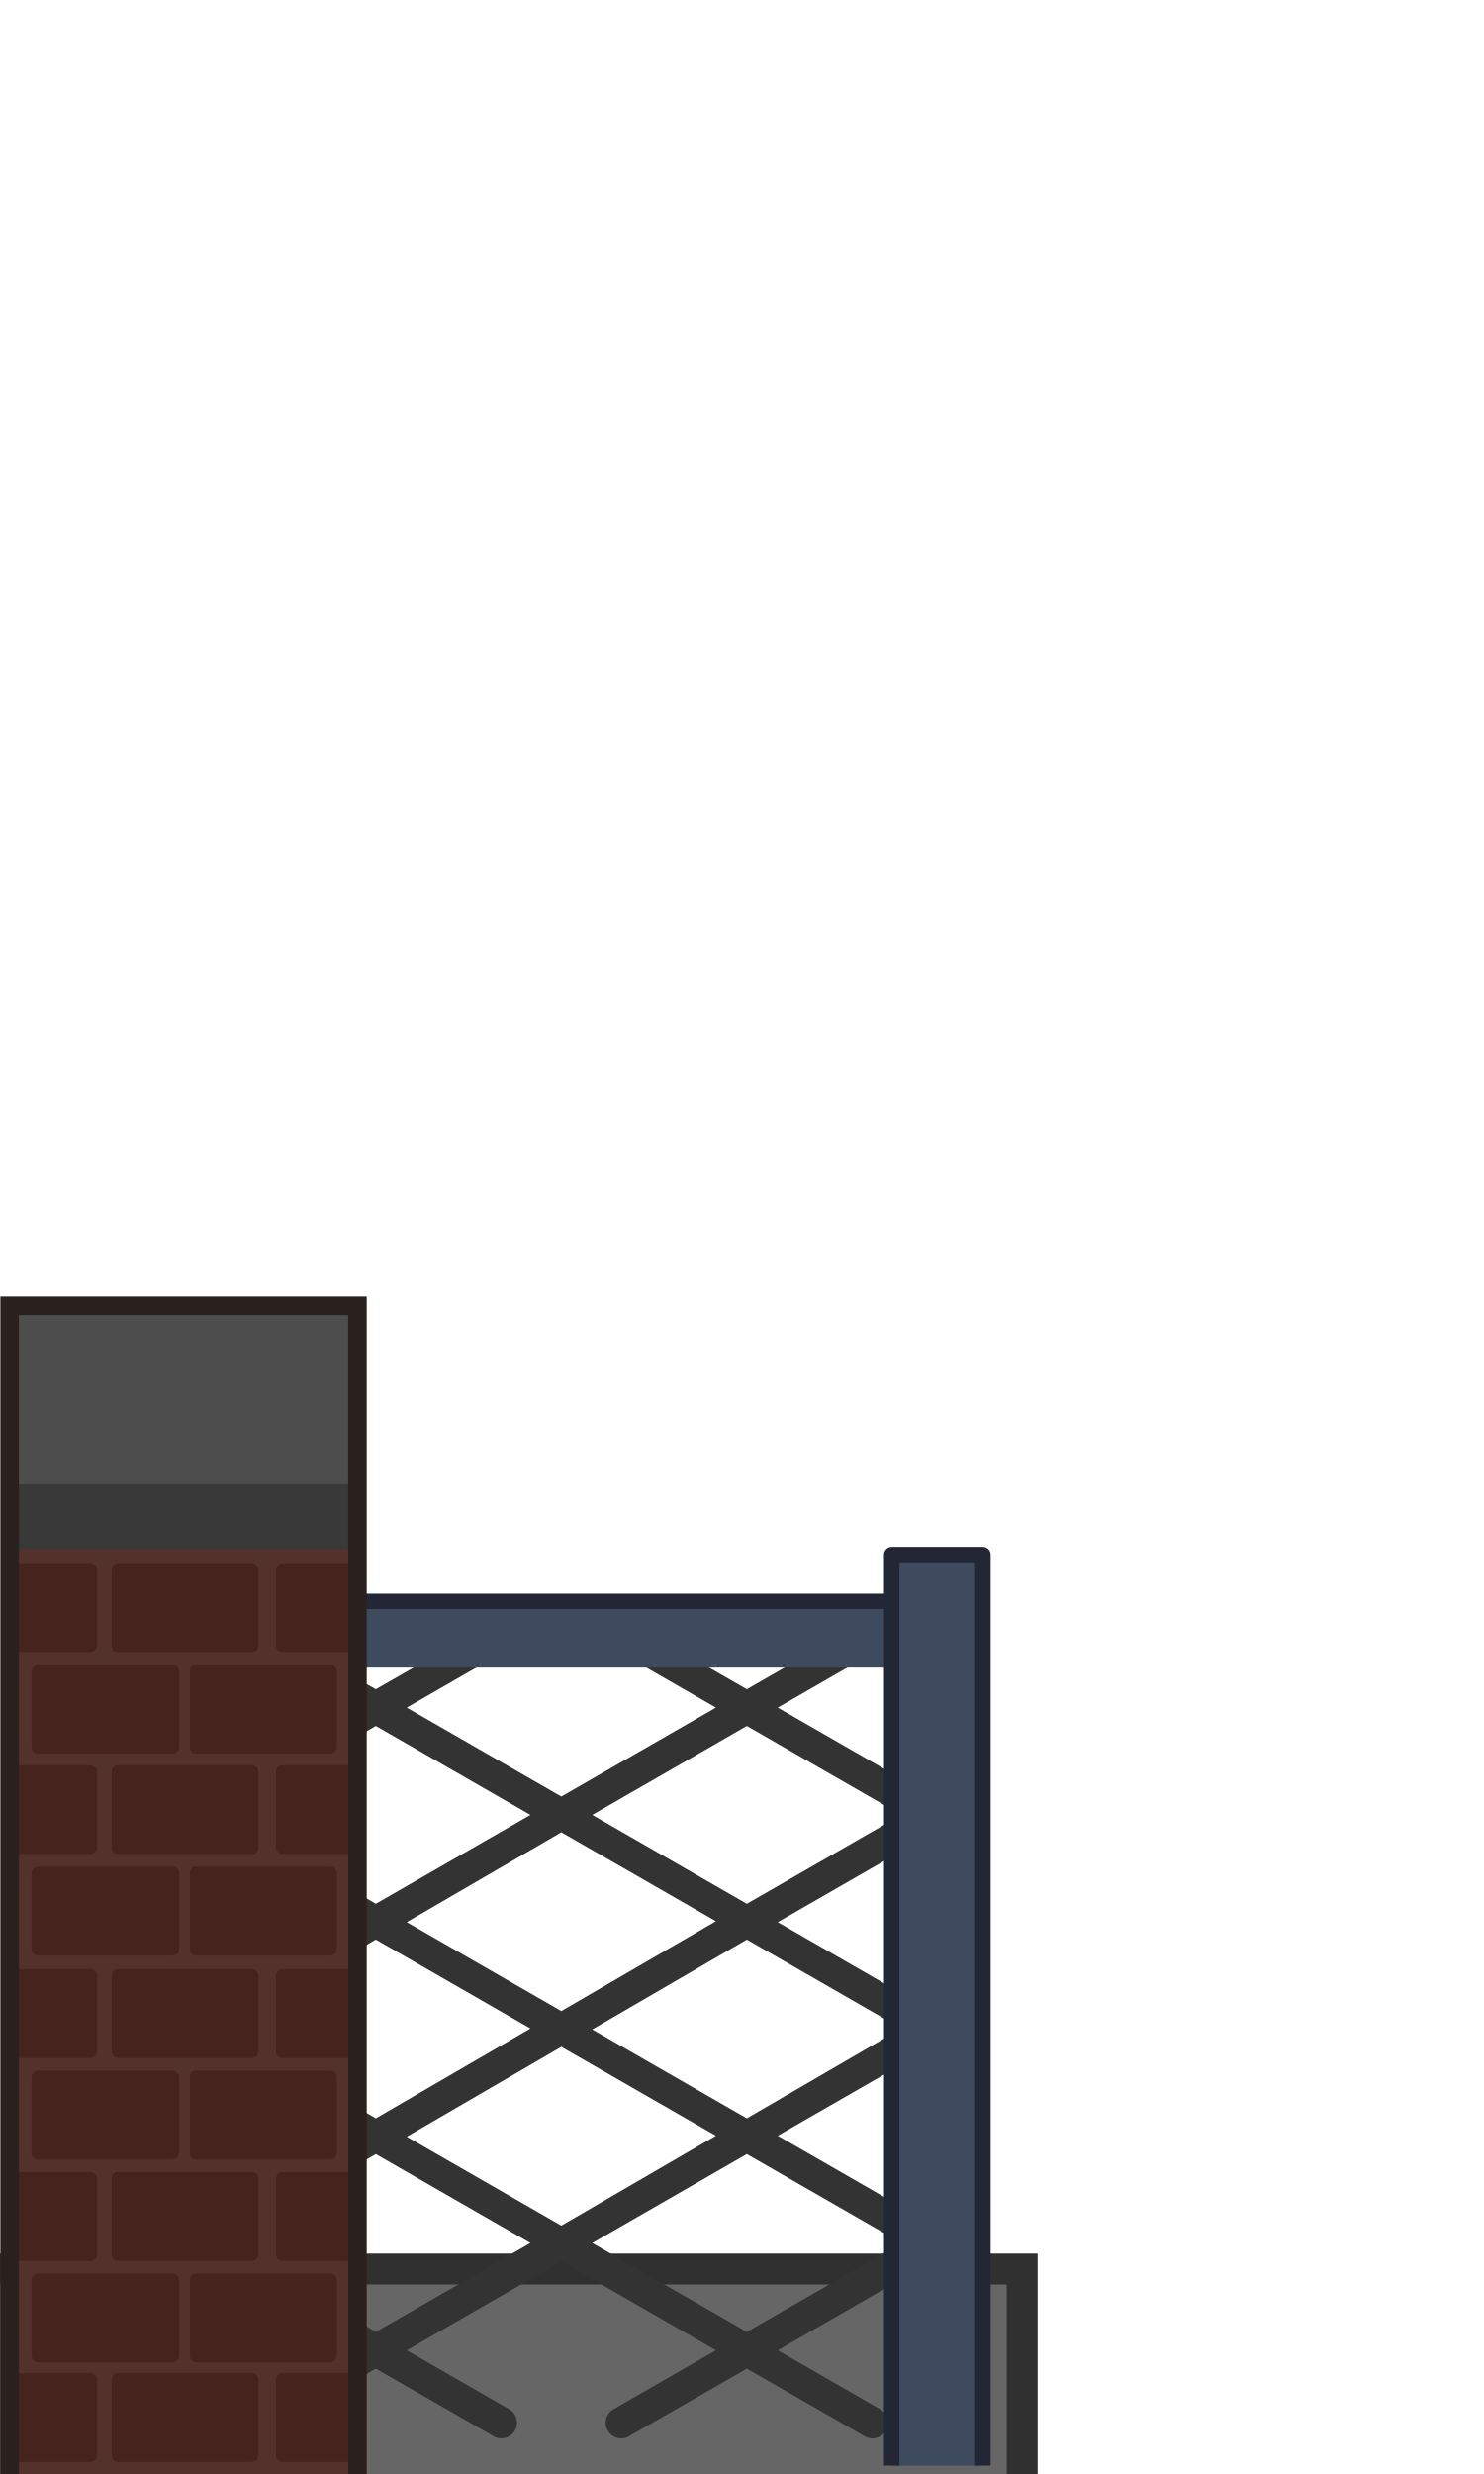
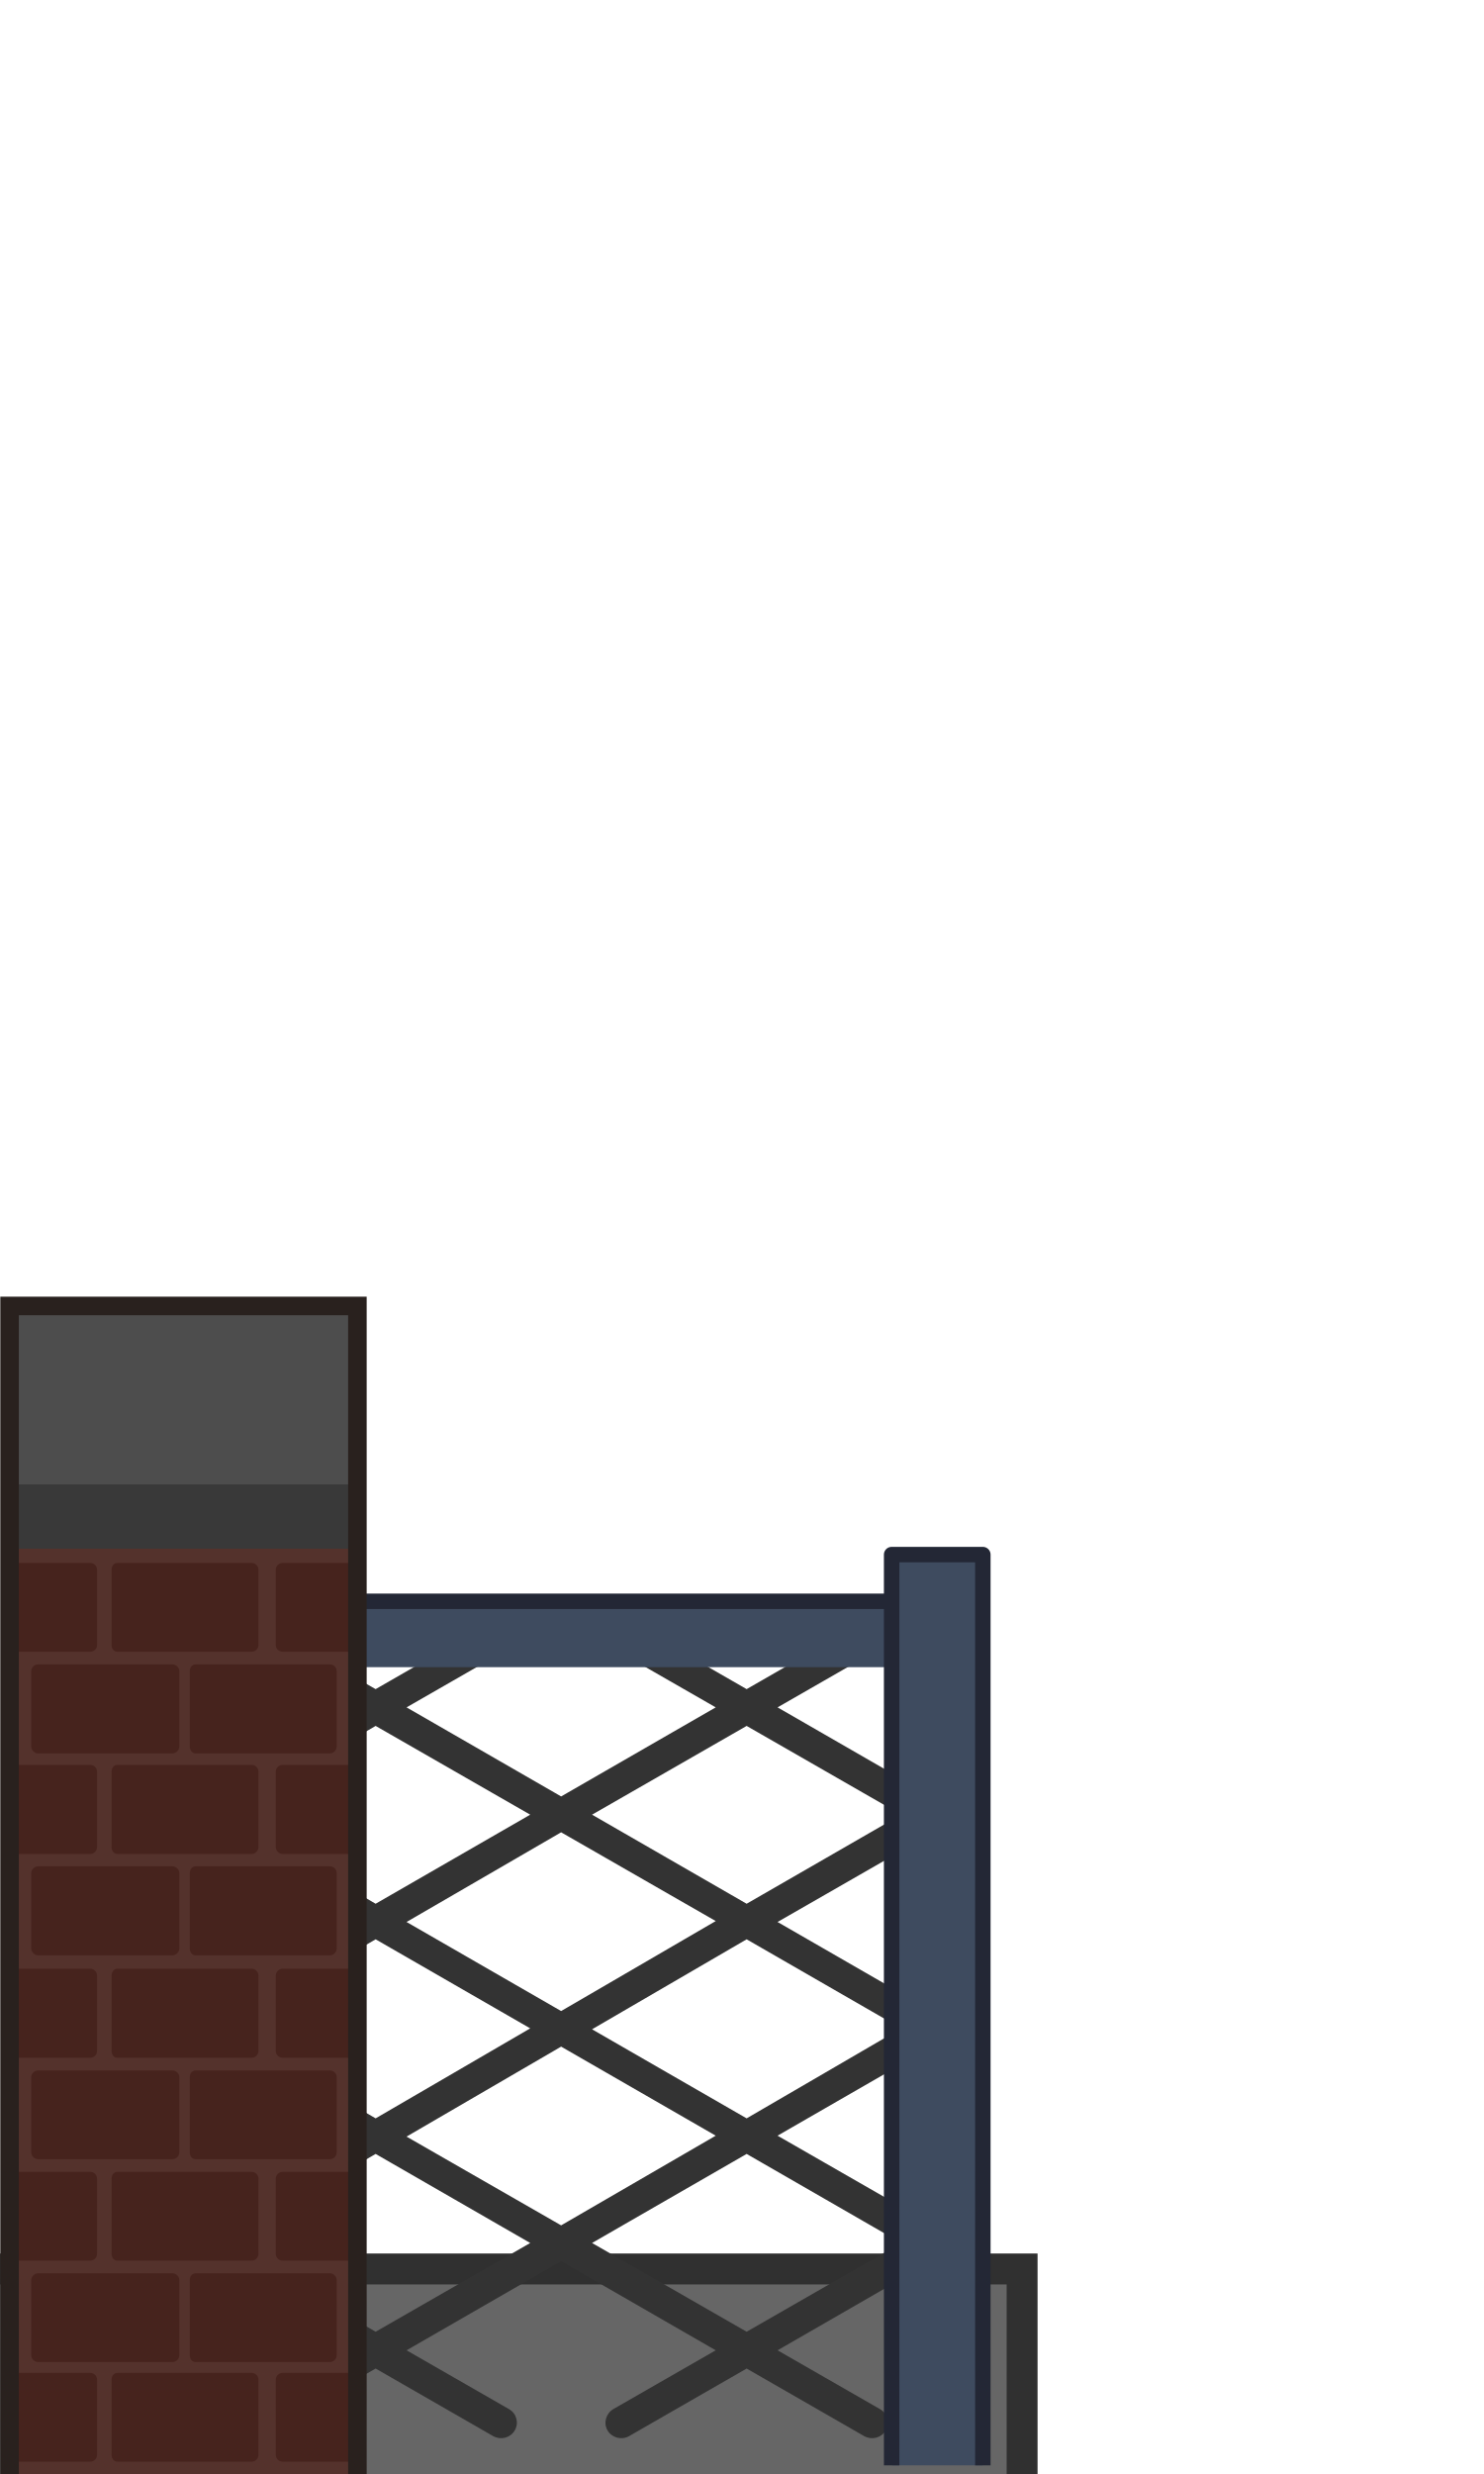
<svg xmlns="http://www.w3.org/2000/svg" version="1.0" width="100%" height="100%" viewBox="0 0 48 80" id="svg2383">
  <defs id="defs2385" />
-   <path d="M 0,73.373 L 0,80 L 33.062,80 L 33.062,73.373 L 0,73.373 z" id="r2393" style="fill:#666666;fill-opacity:1;fill-rule:evenodd;stroke:none;marker:none;visibility:visible;display:inline;overflow:visible;enable-background:accumulate" />
-   <path d="M 33.062,80 L 33.062,73.373 L 0,73.373" id="path2387" style="fill:none;fill-opacity:1;fill-rule:evenodd;stroke:#303030;marker:none;stroke-opacity:1;visibility:visible;display:inline;overflow:visible;enable-background:accumulate" />
+   <path d="M 0,73.37 L 0,80 L 33.06,80 L 33.06,73.37 L 0,73.37 z" id="r2393" style="fill:#666666;fill-opacity:1;fill-rule:evenodd;stroke:none;marker:none;visibility:visible;display:inline;overflow:visible;enable-background:accumulate" />
+   <path d="M 33.06,80 L 33.06,73.37 L 0,73.37" id="p2387" style="fill:none;fill-opacity:1;fill-rule:evenodd;stroke:#303030;marker:none;stroke-opacity:1;visibility:visible;display:inline;overflow:visible;enable-background:accumulate" />
  <g id="g2922">
-     <path d="M 16.281,52.344 C 16.216,52.342 16.158,52.349 16.094,52.375 C 16.049,52.39 16.007,52.411 15.969,52.438 L 12.156,54.625 L 9.625,53.188 L 9.625,54.344 L 11.156,55.219 L 9.625,56.094 L 9.625,57.281 L 12.156,55.812 L 17.156,58.688 L 12.156,61.562 L 9.625,60.094 L 9.625,61.25 L 11.156,62.125 L 9.625,63 L 9.625,64.188 L 12.156,62.719 L 17.156,65.594 L 12.156,68.5 L 9.625,67.031 L 9.625,68.188 L 11.156,69.062 L 9.625,69.938 L 9.625,71.125 L 12.156,69.656 L 17.156,72.531 L 12.156,75.406 L 9.625,73.938 L 9.625,75.125 L 11.156,76 L 9.625,76.875 L 9.625,78.031 L 12.156,76.594 L 15.969,78.781 C 16.21,78.919 16.518,78.835 16.656,78.594 C 16.794,78.352 16.71,78.044 16.469,77.906 L 13.156,76 L 18.156,73.125 L 23.156,76 L 19.844,77.906 C 19.602,78.044 19.518,78.352 19.656,78.594 C 19.794,78.835 20.102,78.919 20.344,78.781 L 24.156,76.594 L 27.969,78.781 C 28.21,78.919 28.518,78.835 28.656,78.594 C 28.794,78.352 28.71,78.044 28.469,77.906 L 25.156,76 L 30.156,73.125 L 30.375,73.25 L 30.375,71.812 L 30.156,71.938 L 25.156,69.062 L 30.156,66.188 L 30.375,66.312 L 30.375,64.906 L 30.156,65.031 L 25.156,62.156 L 30.156,59.281 L 30.375,59.406 L 30.375,57.969 L 30.156,58.094 L 25.156,55.219 L 28.469,53.312 C 28.728,53.209 28.854,52.915 28.75,52.656 C 28.646,52.397 28.353,52.271 28.094,52.375 C 28.049,52.39 28.007,52.411 27.969,52.438 L 24.156,54.625 L 20.344,52.438 C 20.224,52.359 20.076,52.337 19.938,52.375 C 19.732,52.426 19.584,52.602 19.562,52.812 C 19.541,53.023 19.653,53.222 19.844,53.312 L 23.156,55.219 L 18.156,58.094 L 13.156,55.219 L 16.469,53.312 C 16.728,53.209 16.854,52.915 16.75,52.656 C 16.672,52.462 16.478,52.348 16.281,52.344 z M 24.156,55.812 L 29.156,58.688 L 24.156,61.562 L 19.156,58.688 L 24.156,55.812 z M 18.156,59.25 L 23.156,62.125 L 18.156,65.031 L 13.156,62.156 L 18.156,59.25 z M 24.156,62.719 L 29.156,65.594 L 24.156,68.5 L 19.156,65.625 L 24.156,62.719 z M 18.156,66.188 L 23.156,69.062 L 18.156,71.969 L 13.156,69.094 L 18.156,66.188 z M 24.156,69.656 L 29.156,72.531 L 24.156,75.406 L 19.156,72.531 L 24.156,69.656 z" id="path3239" style="fill:#333333;fill-opacity:1;fill-rule:evenodd;stroke:none;stroke-width:1px;stroke-linecap:round;stroke-linejoin:miter;stroke-opacity:1" />
-     <rect width="20.704" height="2.128" ry="0" x="9.614" y="51.797" id="rect2389" style="fill:#3e4b5f;fill-opacity:1;fill-rule:evenodd;stroke:none;stroke-width:2.5;stroke-linecap:butt;stroke-linejoin:round;marker:none;marker-start:none;marker-mid:none;marker-end:none;stroke-miterlimit:4;stroke-dasharray:none;stroke-dashoffset:0;stroke-opacity:0.782;visibility:visible;display:inline;overflow:visible;enable-background:accumulate" />
-     <path d="M 30.146,51.785 L 21.489,51.785 L 18.551,51.785 L 9.614,51.785" id="rect3491" style="fill:none;fill-opacity:1;fill-rule:evenodd;stroke:#232735;stroke-width:0.5;stroke-linecap:butt;stroke-linejoin:round;marker:none;marker-start:none;marker-mid:none;marker-end:none;stroke-miterlimit:4;stroke-dasharray:none;stroke-dashoffset:0;stroke-opacity:1;visibility:visible;display:inline;overflow:visible;enable-background:accumulate" />
-     <rect width="29.459" height="2.949" ry="0" x="50.271" y="-31.792" transform="matrix(0,1,-1,0,0,0)" id="rect3161" style="fill:#3e4b5f;fill-opacity:1;fill-rule:evenodd;stroke:none;stroke-width:2.5;stroke-linecap:butt;stroke-linejoin:round;marker:none;marker-start:none;marker-mid:none;marker-end:none;stroke-miterlimit:4;stroke-dasharray:none;stroke-dashoffset:0;stroke-opacity:0.782;visibility:visible;display:inline;overflow:visible;enable-background:accumulate" />
+     <path d="M 16.28,52.34 C 16.21,52.34 16.15,52.34 16.09,52.37 C 16.04,52.38 16.00,52.41 15.96,52.43 L 12.15,54.62 L 9.62,53.18 L 9.62,54.34 L 11.15,55.21 L 9.62,56.09 L 9.62,57.28 L 12.15,55.81 L 17.15,58.68 L 12.15,61.56 L 9.62,60.09 L 9.62,61.25 L 11.15,62.12 L 9.62,63 L 9.62,64.18 L 12.15,62.71 L 17.15,65.59 L 12.15,68.5 L 9.62,67.03 L 9.62,68.18 L 11.15,69.06 L 9.62,69.93 L 9.62,71.12 L 12.15,69.65 L 17.15,72.53 L 12.15,75.40 L 9.62,73.93 L 9.62,75.12 L 11.15,76 L 9.62,76.87 L 9.62,78.03 L 12.15,76.59 L 15.96,78.78 C 16.21,78.91 16.51,78.83 16.65,78.59 C 16.79,78.35 16.71,78.04 16.46,77.90 L 13.15,76 L 18.15,73.12 L 23.15,76 L 19.84,77.90 C 19.60,78.04 19.51,78.35 19.65,78.59 C 19.79,78.83 20.10,78.91 20.34,78.78 L 24.15,76.59 L 27.96,78.78 C 28.21,78.91 28.51,78.83 28.65,78.59 C 28.79,78.35 28.71,78.04 28.46,77.90 L 25.15,76 L 30.15,73.12 L 30.37,73.25 L 30.37,71.81 L 30.15,71.93 L 25.15,69.06 L 30.15,66.18 L 30.37,66.31 L 30.37,64.90 L 30.15,65.03 L 25.15,62.15 L 30.15,59.28 L 30.37,59.40 L 30.37,57.96 L 30.15,58.09 L 25.15,55.21 L 28.46,53.31 C 28.72,53.20 28.85,52.91 28.75,52.65 C 28.64,52.39 28.35,52.27 28.09,52.37 C 28.04,52.38 28.00,52.41 27.96,52.43 L 24.15,54.62 L 20.34,52.43 C 20.22,52.35 20.07,52.33 19.93,52.37 C 19.73,52.42 19.58,52.60 19.56,52.81 C 19.54,53.02 19.65,53.22 19.84,53.31 L 23.15,55.21 L 18.15,58.09 L 13.15,55.21 L 16.46,53.31 C 16.72,53.20 16.85,52.91 16.75,52.65 C 16.67,52.46 16.47,52.34 16.28,52.34 z M 24.15,55.81 L 29.15,58.68 L 24.15,61.56 L 19.15,58.68 L 24.15,55.81 z M 18.15,59.25 L 23.15,62.12 L 18.15,65.03 L 13.15,62.15 L 18.15,59.25 z M 24.15,62.71 L 29.15,65.59 L 24.15,68.5 L 19.15,65.62 L 24.15,62.71 z M 18.15,66.18 L 23.15,69.06 L 18.15,71.96 L 13.15,69.09 L 18.15,66.18 z M 24.15,69.65 L 29.15,72.53 L 24.15,75.40 L 19.15,72.53 L 24.15,69.65 z" id="p3239" style="fill:#333333;fill-opacity:1;fill-rule:evenodd;stroke:none;" />
+     <rect width="20.70" height="2.12" ry="0" x="9.61" y="51.79" id="r2389" style="fill:#3e4b5f;fill-opacity:1;fill-rule:evenodd;stroke:none;marker:none;visibility:visible;display:inline;overflow:visible;enable-background:accumulate" />
+     <path d="M 30.14,51.78 L 21.48,51.78 L 18.55,51.78 L 9.61,51.78" id="r3491" style="fill:none;fill-opacity:1;fill-rule:evenodd;stroke:#232735;stroke-width:0.5;stroke-linecap:butt;stroke-linejoin:round;marker:none;stroke-miterlimit:4;stroke-dasharray:none;stroke-dashoffset:0;stroke-opacity:1;visibility:visible;display:inline;overflow:visible;enable-background:accumulate" />
+     <rect width="29.45" height="2.94" ry="0" x="50.27" y="-31.79" transform="matrix(0,1,-1,0,0,0)" id="r3161" style="fill:#3e4b5f;fill-opacity:1;fill-rule:evenodd;stroke:none;marker:none;visibility:visible;display:inline;overflow:visible;enable-background:accumulate" />
  </g>
-   <g transform="translate(0,43.45473)" id="g3263">
-     <path d="M 11.556,4.781 L 11.556,36.625 L 0.306,36.625 L 0.306,4.781 L 11.556,4.781 z" id="path2389" style="fill:#54322c;fill-opacity:1;fill-rule:evenodd;stroke:none;marker:none;visibility:visible;display:inline;overflow:visible;enable-background:accumulate" />
-     <path d="M 11.55,7.094 L 11.55,9.969 L 9.144,9.969 C 9.027,9.969 8.925,9.867 8.925,9.75 L 8.925,7.312 C 8.925,7.196 9.027,7.094 9.144,7.094 L 11.55,7.094 z M 8.144,7.094 C 8.261,7.094 8.363,7.196 8.363,7.312 L 8.363,9.75 C 8.363,9.867 8.261,9.969 8.144,9.969 L 3.8,9.969 C 3.683,9.969 3.613,9.867 3.612,9.75 L 3.612,7.312 C 3.612,7.196 3.683,7.094 3.8,7.094 L 8.144,7.094 z M 2.925,7.094 C 3.042,7.094 3.144,7.196 3.144,7.312 L 3.144,9.75 C 3.144,9.867 3.042,9.969 2.925,9.969 L 0.3,9.969 L 0.3,7.094 L 2.925,7.094 z M 10.675,10.375 C 10.792,10.375 10.894,10.477 10.894,10.594 L 10.894,13.031 C 10.894,13.148 10.792,13.25 10.675,13.25 L 6.331,13.25 C 6.214,13.25 6.144,13.148 6.144,13.031 L 6.144,10.594 C 6.144,10.477 6.214,10.375 6.331,10.375 L 10.675,10.375 z M 5.581,10.375 C 5.698,10.375 5.8,10.477 5.8,10.594 L 5.8,13.031 C 5.8,13.148 5.698,13.25 5.581,13.25 L 1.238,13.25 C 1.121,13.25 1.019,13.148 1.019,13.031 L 1.019,10.594 C 1.019,10.477 1.121,10.375 1.238,10.375 L 5.581,10.375 z M 11.55,13.625 L 11.55,16.5 L 9.144,16.5 C 9.027,16.5 8.925,16.398 8.925,16.281 L 8.925,13.844 C 8.925,13.727 9.027,13.625 9.144,13.625 L 11.55,13.625 z M 8.144,13.625 C 8.261,13.625 8.363,13.727 8.363,13.844 L 8.363,16.281 C 8.363,16.398 8.261,16.5 8.144,16.5 L 3.8,16.5 C 3.683,16.5 3.613,16.398 3.612,16.281 L 3.612,13.844 C 3.612,13.727 3.683,13.625 3.8,13.625 L 8.144,13.625 z M 2.925,13.625 C 3.042,13.625 3.144,13.727 3.144,13.844 L 3.144,16.281 C 3.144,16.398 3.042,16.5 2.925,16.5 L 0.3,16.5 L 0.3,13.625 L 2.925,13.625 z M 10.675,16.906 C 10.792,16.906 10.894,17.008 10.894,17.125 L 10.894,19.562 C 10.894,19.679 10.792,19.781 10.675,19.781 L 6.331,19.781 C 6.214,19.781 6.144,19.679 6.144,19.562 L 6.144,17.125 C 6.144,17.008 6.214,16.906 6.331,16.906 L 10.675,16.906 z M 5.581,16.906 C 5.698,16.906 5.8,17.008 5.8,17.125 L 5.8,19.562 C 5.8,19.679 5.698,19.781 5.581,19.781 L 1.238,19.781 C 1.121,19.781 1.019,19.679 1.019,19.562 L 1.019,17.125 C 1.019,17.008 1.121,16.906 1.238,16.906 L 5.581,16.906 z M 11.55,20.219 L 11.55,23.094 L 9.144,23.094 C 9.027,23.094 8.925,22.992 8.925,22.875 L 8.925,20.438 C 8.925,20.321 9.027,20.219 9.144,20.219 L 11.55,20.219 z M 8.144,20.219 C 8.261,20.219 8.363,20.321 8.363,20.438 L 8.363,22.875 C 8.363,22.992 8.261,23.094 8.144,23.094 L 3.8,23.094 C 3.683,23.094 3.613,22.992 3.612,22.875 L 3.612,20.438 C 3.612,20.321 3.683,20.219 3.8,20.219 L 8.144,20.219 z M 2.925,20.219 C 3.042,20.219 3.144,20.321 3.144,20.438 L 3.144,22.875 C 3.144,22.992 3.042,23.094 2.925,23.094 L 0.3,23.094 L 0.3,20.219 L 2.925,20.219 z M 10.675,23.5 C 10.792,23.5 10.894,23.602 10.894,23.719 L 10.894,26.156 C 10.894,26.273 10.792,26.375 10.675,26.375 L 6.331,26.375 C 6.214,26.375 6.144,26.273 6.144,26.156 L 6.144,23.719 C 6.144,23.602 6.214,23.5 6.331,23.5 L 10.675,23.5 z M 5.581,23.5 C 5.698,23.5 5.8,23.602 5.8,23.719 L 5.8,26.156 C 5.8,26.273 5.698,26.375 5.581,26.375 L 1.238,26.375 C 1.121,26.375 1.019,26.273 1.019,26.156 L 1.019,23.719 C 1.019,23.602 1.121,23.5 1.238,23.5 L 5.581,23.5 z M 11.55,26.781 L 11.55,29.656 L 9.144,29.656 C 9.027,29.656 8.925,29.554 8.925,29.438 L 8.925,27 C 8.925,26.883 9.027,26.781 9.144,26.781 L 11.55,26.781 z M 8.144,26.781 C 8.261,26.781 8.363,26.883 8.363,27 L 8.363,29.438 C 8.363,29.554 8.261,29.656 8.144,29.656 L 3.8,29.656 C 3.683,29.656 3.613,29.554 3.612,29.438 L 3.612,27 C 3.612,26.883 3.683,26.781 3.8,26.781 L 8.144,26.781 z M 2.925,26.781 C 3.042,26.781 3.144,26.883 3.144,27 L 3.144,29.438 C 3.144,29.554 3.042,29.656 2.925,29.656 L 0.3,29.656 L 0.3,26.781 L 2.925,26.781 z M 10.675,30.062 C 10.792,30.062 10.894,30.164 10.894,30.281 L 10.894,32.719 C 10.894,32.836 10.792,32.938 10.675,32.938 L 6.331,32.938 C 6.214,32.937 6.144,32.836 6.144,32.719 L 6.144,30.281 C 6.144,30.164 6.214,30.062 6.331,30.062 L 10.675,30.062 z M 5.581,30.062 C 5.698,30.062 5.8,30.164 5.8,30.281 L 5.8,32.719 C 5.8,32.836 5.698,32.938 5.581,32.938 L 1.238,32.938 C 1.121,32.937 1.019,32.836 1.019,32.719 L 1.019,30.281 C 1.019,30.164 1.121,30.062 1.238,30.062 L 5.581,30.062 z M 11.55,33.281 L 11.55,36.156 L 9.144,36.156 C 9.027,36.156 8.925,36.054 8.925,35.938 L 8.925,33.5 C 8.925,33.383 9.027,33.281 9.144,33.281 L 11.55,33.281 z M 8.144,33.281 C 8.261,33.281 8.363,33.383 8.363,33.5 L 8.363,35.938 C 8.363,36.054 8.261,36.156 8.144,36.156 L 3.8,36.156 C 3.683,36.156 3.613,36.054 3.612,35.938 L 3.612,33.5 C 3.612,33.383 3.683,33.281 3.8,33.281 L 8.144,33.281 z M 2.925,33.281 C 3.042,33.281 3.144,33.383 3.144,33.5 L 3.144,35.938 C 3.144,36.054 3.042,36.156 2.925,36.156 L 0.3,36.156 L 0.3,33.281 L 2.925,33.281 z" id="rect3184" style="fill:#46231d;fill-opacity:1;fill-rule:evenodd;stroke:none;stroke-width:0.5;stroke-linecap:butt;stroke-linejoin:round;marker:none;marker-start:none;marker-mid:none;marker-end:none;stroke-miterlimit:4;stroke-dasharray:none;stroke-dashoffset:0;stroke-opacity:1;visibility:visible;display:inline;overflow:visible;enable-background:accumulate" />
-     <rect width="11.23" height="2.299" ry="0.211" x="-11.524" y="4.343" transform="scale(-1,1)" id="rect3225" style="fill:#393939;fill-opacity:1;fill-rule:evenodd;stroke:none;stroke-width:0.6;stroke-linecap:butt;stroke-linejoin:round;marker:none;marker-start:none;marker-mid:none;marker-end:none;stroke-miterlimit:4;stroke-dasharray:none;stroke-dashoffset:0;stroke-opacity:1;visibility:visible;display:inline;overflow:visible;enable-background:accumulate" />
+   <g transform="translate(0,43.45)" id="g3263">
+     <path d="M 11.55,4.78 L 11.55,36.62 L 0.30,36.62 L 0.30,4.78 L 11.55,4.78 z" id="p2389" style="fill:#54322c;fill-opacity:1;fill-rule:evenodd;stroke:none;marker:none;visibility:visible;display:inline;overflow:visible;enable-background:accumulate" />
+     <path d="M 11.55,7.09 L 11.55,9.96 L 9.14,9.96 C 9.02,9.96 8.92,9.86 8.92,9.75 L 8.92,7.31 C 8.92,7.19 9.02,7.09 9.14,7.09 L 11.55,7.09 z M 8.14,7.09 C 8.26,7.09 8.36,7.19 8.36,7.31 L 8.36,9.75 C 8.36,9.86 8.26,9.96 8.14,9.96 L 3.8,9.96 C 3.68,9.96 3.61,9.86 3.61,9.75 L 3.61,7.31 C 3.61,7.19 3.68,7.09 3.8,7.09 L 8.14,7.09 z M 2.92,7.09 C 3.04,7.09 3.14,7.19 3.14,7.31 L 3.14,9.75 C 3.14,9.86 3.04,9.96 2.92,9.96 L 0.30,9.96 L 0.30,7.09 L 2.92,7.09 z M 10.67,10.37 C 10.79,10.37 10.89,10.47 10.89,10.59 L 10.89,13.03 C 10.89,13.14 10.79,13.25 10.67,13.25 L 6.33,13.25 C 6.21,13.25 6.14,13.14 6.14,13.03 L 6.14,10.59 C 6.14,10.47 6.21,10.37 6.33,10.37 L 10.67,10.37 z M 5.58,10.37 C 5.69,10.37 5.8,10.47 5.8,10.59 L 5.8,13.03 C 5.8,13.14 5.69,13.25 5.58,13.25 L 1.23,13.25 C 1.12,13.25 1.01,13.14 1.01,13.03 L 1.01,10.59 C 1.01,10.47 1.12,10.37 1.23,10.37 L 5.58,10.37 z M 11.55,13.62 L 11.55,16.5 L 9.14,16.5 C 9.02,16.5 8.92,16.39 8.92,16.28 L 8.92,13.84 C 8.92,13.72 9.02,13.62 9.14,13.62 L 11.55,13.62 z M 8.14,13.62 C 8.26,13.62 8.36,13.72 8.36,13.84 L 8.36,16.28 C 8.36,16.39 8.26,16.5 8.14,16.5 L 3.8,16.5 C 3.68,16.5 3.61,16.39 3.61,16.28 L 3.61,13.84 C 3.61,13.72 3.68,13.62 3.8,13.62 L 8.14,13.62 z M 2.92,13.62 C 3.04,13.62 3.14,13.72 3.14,13.84 L 3.14,16.28 C 3.14,16.39 3.04,16.5 2.92,16.5 L 0.30,16.5 L 0.30,13.62 L 2.92,13.62 z M 10.67,16.90 C 10.79,16.90 10.89,17.00 10.89,17.12 L 10.89,19.56 C 10.89,19.67 10.79,19.78 10.67,19.78 L 6.33,19.78 C 6.21,19.78 6.14,19.67 6.14,19.56 L 6.14,17.12 C 6.14,17.00 6.21,16.90 6.33,16.90 L 10.67,16.90 z M 5.58,16.90 C 5.69,16.90 5.8,17.00 5.8,17.12 L 5.8,19.56 C 5.8,19.67 5.69,19.78 5.58,19.78 L 1.23,19.78 C 1.12,19.78 1.01,19.67 1.01,19.56 L 1.01,17.12 C 1.01,17.00 1.12,16.90 1.23,16.90 L 5.58,16.90 z M 11.55,20.21 L 11.55,23.09 L 9.14,23.09 C 9.02,23.09 8.92,22.99 8.92,22.87 L 8.92,20.43 C 8.92,20.32 9.02,20.21 9.14,20.21 L 11.55,20.21 z M 8.14,20.21 C 8.26,20.21 8.36,20.32 8.36,20.43 L 8.36,22.87 C 8.36,22.99 8.26,23.09 8.14,23.09 L 3.8,23.09 C 3.68,23.09 3.61,22.99 3.61,22.87 L 3.61,20.43 C 3.61,20.32 3.68,20.21 3.8,20.21 L 8.14,20.21 z M 2.92,20.21 C 3.04,20.21 3.14,20.32 3.14,20.43 L 3.14,22.87 C 3.14,22.99 3.04,23.09 2.92,23.09 L 0.30,23.09 L 0.30,20.21 L 2.92,20.21 z M 10.67,23.5 C 10.79,23.50 10.89,23.60 10.89,23.71 L 10.89,26.15 C 10.89,26.27 10.79,26.37 10.67,26.37 L 6.33,26.37 C 6.21,26.37 6.14,26.27 6.14,26.15 L 6.14,23.71 C 6.14,23.60 6.21,23.5 6.33,23.5 L 10.67,23.5 z M 5.58,23.5 C 5.69,23.50 5.8,23.60 5.8,23.71 L 5.8,26.15 C 5.8,26.27 5.69,26.37 5.58,26.37 L 1.23,26.37 C 1.12,26.37 1.01,26.27 1.01,26.15 L 1.01,23.71 C 1.01,23.60 1.12,23.5 1.23,23.5 L 5.58,23.5 z M 11.55,26.78 L 11.55,29.65 L 9.14,29.65 C 9.02,29.65 8.92,29.55 8.92,29.43 L 8.92,27 C 8.92,26.88 9.02,26.78 9.14,26.78 L 11.55,26.78 z M 8.14,26.78 C 8.26,26.78 8.36,26.88 8.36,27 L 8.36,29.43 C 8.36,29.55 8.26,29.65 8.14,29.65 L 3.8,29.65 C 3.68,29.65 3.61,29.55 3.61,29.43 L 3.61,27 C 3.61,26.88 3.68,26.78 3.8,26.78 L 8.14,26.78 z M 2.92,26.78 C 3.04,26.78 3.14,26.88 3.14,27 L 3.14,29.43 C 3.14,29.55 3.04,29.65 2.92,29.65 L 0.30,29.65 L 0.30,26.78 L 2.92,26.78 z M 10.67,30.06 C 10.79,30.06 10.89,30.16 10.89,30.28 L 10.89,32.71 C 10.89,32.83 10.79,32.93 10.67,32.93 L 6.33,32.93 C 6.21,32.93 6.14,32.83 6.14,32.71 L 6.14,30.28 C 6.14,30.16 6.21,30.06 6.33,30.06 L 10.67,30.06 z M 5.58,30.06 C 5.69,30.06 5.8,30.16 5.8,30.28 L 5.8,32.71 C 5.8,32.83 5.69,32.93 5.58,32.93 L 1.23,32.93 C 1.12,32.93 1.01,32.83 1.01,32.71 L 1.01,30.28 C 1.01,30.16 1.12,30.06 1.23,30.06 L 5.58,30.06 z M 11.55,33.28 L 11.55,36.15 L 9.14,36.15 C 9.02,36.15 8.92,36.05 8.92,35.93 L 8.92,33.5 C 8.92,33.38 9.02,33.28 9.14,33.28 L 11.55,33.28 z M 8.14,33.28 C 8.26,33.28 8.36,33.38 8.36,33.5 L 8.36,35.93 C 8.36,36.05 8.26,36.15 8.14,36.15 L 3.8,36.15 C 3.68,36.15 3.61,36.05 3.61,35.93 L 3.61,33.5 C 3.61,33.38 3.68,33.28 3.8,33.28 L 8.14,33.28 z M 2.92,33.28 C 3.04,33.28 3.14,33.38 3.14,33.5 L 3.14,35.93 C 3.14,36.05 3.04,36.15 2.92,36.15 L 0.30,36.15 L 0.30,33.28 L 2.92,33.28 z" id="r3184" style="fill:#46231d;fill-opacity:1;fill-rule:evenodd;stroke:none;marker:none;visibility:visible;display:inline;overflow:visible;enable-background:accumulate" />
+     <rect width="11.23" height="2.29" ry="0.21" x="-11.52" y="4.34" transform="scale(-1,1)" id="r3225" style="fill:#393939;fill-opacity:1;fill-rule:evenodd;stroke:none;marker:none;visibility:visible;display:inline;overflow:visible;enable-background:accumulate" />
  </g>
-   <path d="M 11.556,42.06 L 11.556,48 L 0.3,48 L 0.3,42.06 L 11.556,42.06 z" id="path2391" style="fill:#4d4d4d;fill-opacity:1;fill-rule:evenodd;stroke:none;marker:none;visibility:visible;display:inline;overflow:visible;enable-background:accumulate" />
-   <path d="M 11.562,80 L 11.562,42.232 L 0.312,42.232 L 0.312,80" id="path3268" style="opacity:1;fill:none;fill-opacity:1;fill-rule:evenodd;stroke:#29211e;stroke-width:0.6;stroke-linecap:butt;stroke-linejoin:miter;marker:none;marker-start:none;marker-mid:none;marker-end:none;stroke-miterlimit:4;stroke-dasharray:none;stroke-dashoffset:0;stroke-opacity:1;visibility:visible;display:inline;overflow:visible;enable-background:accumulate" />
-   <path d="M 28.843,79.73 L 28.843,50.271 L 31.792,50.271 L 31.792,79.73" id="rect3496" style="fill:none;fill-opacity:1;fill-rule:evenodd;stroke:#232735;stroke-width:0.5;stroke-linecap:butt;stroke-linejoin:round;marker:none;marker-start:none;marker-mid:none;marker-end:none;stroke-miterlimit:4;stroke-dashoffset:0;stroke-opacity:1;visibility:visible;display:inline;overflow:visible;enable-background:accumulate" />
+   <path d="M 11.55,42.06 L 11.55,48 L 0.3,48 L 0.3,42.06 L 11.55,42.06 z" id="p2391" style="fill:#4d4d4d;fill-opacity:1;fill-rule:evenodd;stroke:none;marker:none;visibility:visible;display:inline;overflow:visible;enable-background:accumulate" />
+   <path d="M 11.56,80 L 11.56,42.23 L 0.31,42.23 L 0.31,80" id="p3268" style="opacity:1;fill:none;fill-opacity:1;fill-rule:evenodd;stroke:#29211e;stroke-width:0.60;stroke-linecap:butt;stroke-linejoin:miter;marker:none;stroke-miterlimit:4;stroke-dasharray:none;stroke-dashoffset:0;stroke-opacity:1;visibility:visible;display:inline;overflow:visible;enable-background:accumulate" />
+   <path d="M 28.84,79.72 L 28.84,50.27 L 31.79,50.27 L 31.79,79.72" id="r3496" style="fill:none;fill-opacity:1;fill-rule:evenodd;stroke:#232735;stroke-width:0.5;stroke-linecap:butt;stroke-linejoin:round;marker:none;stroke-miterlimit:4;stroke-dashoffset:0;stroke-opacity:1;visibility:visible;display:inline;overflow:visible;enable-background:accumulate" />
</svg>
